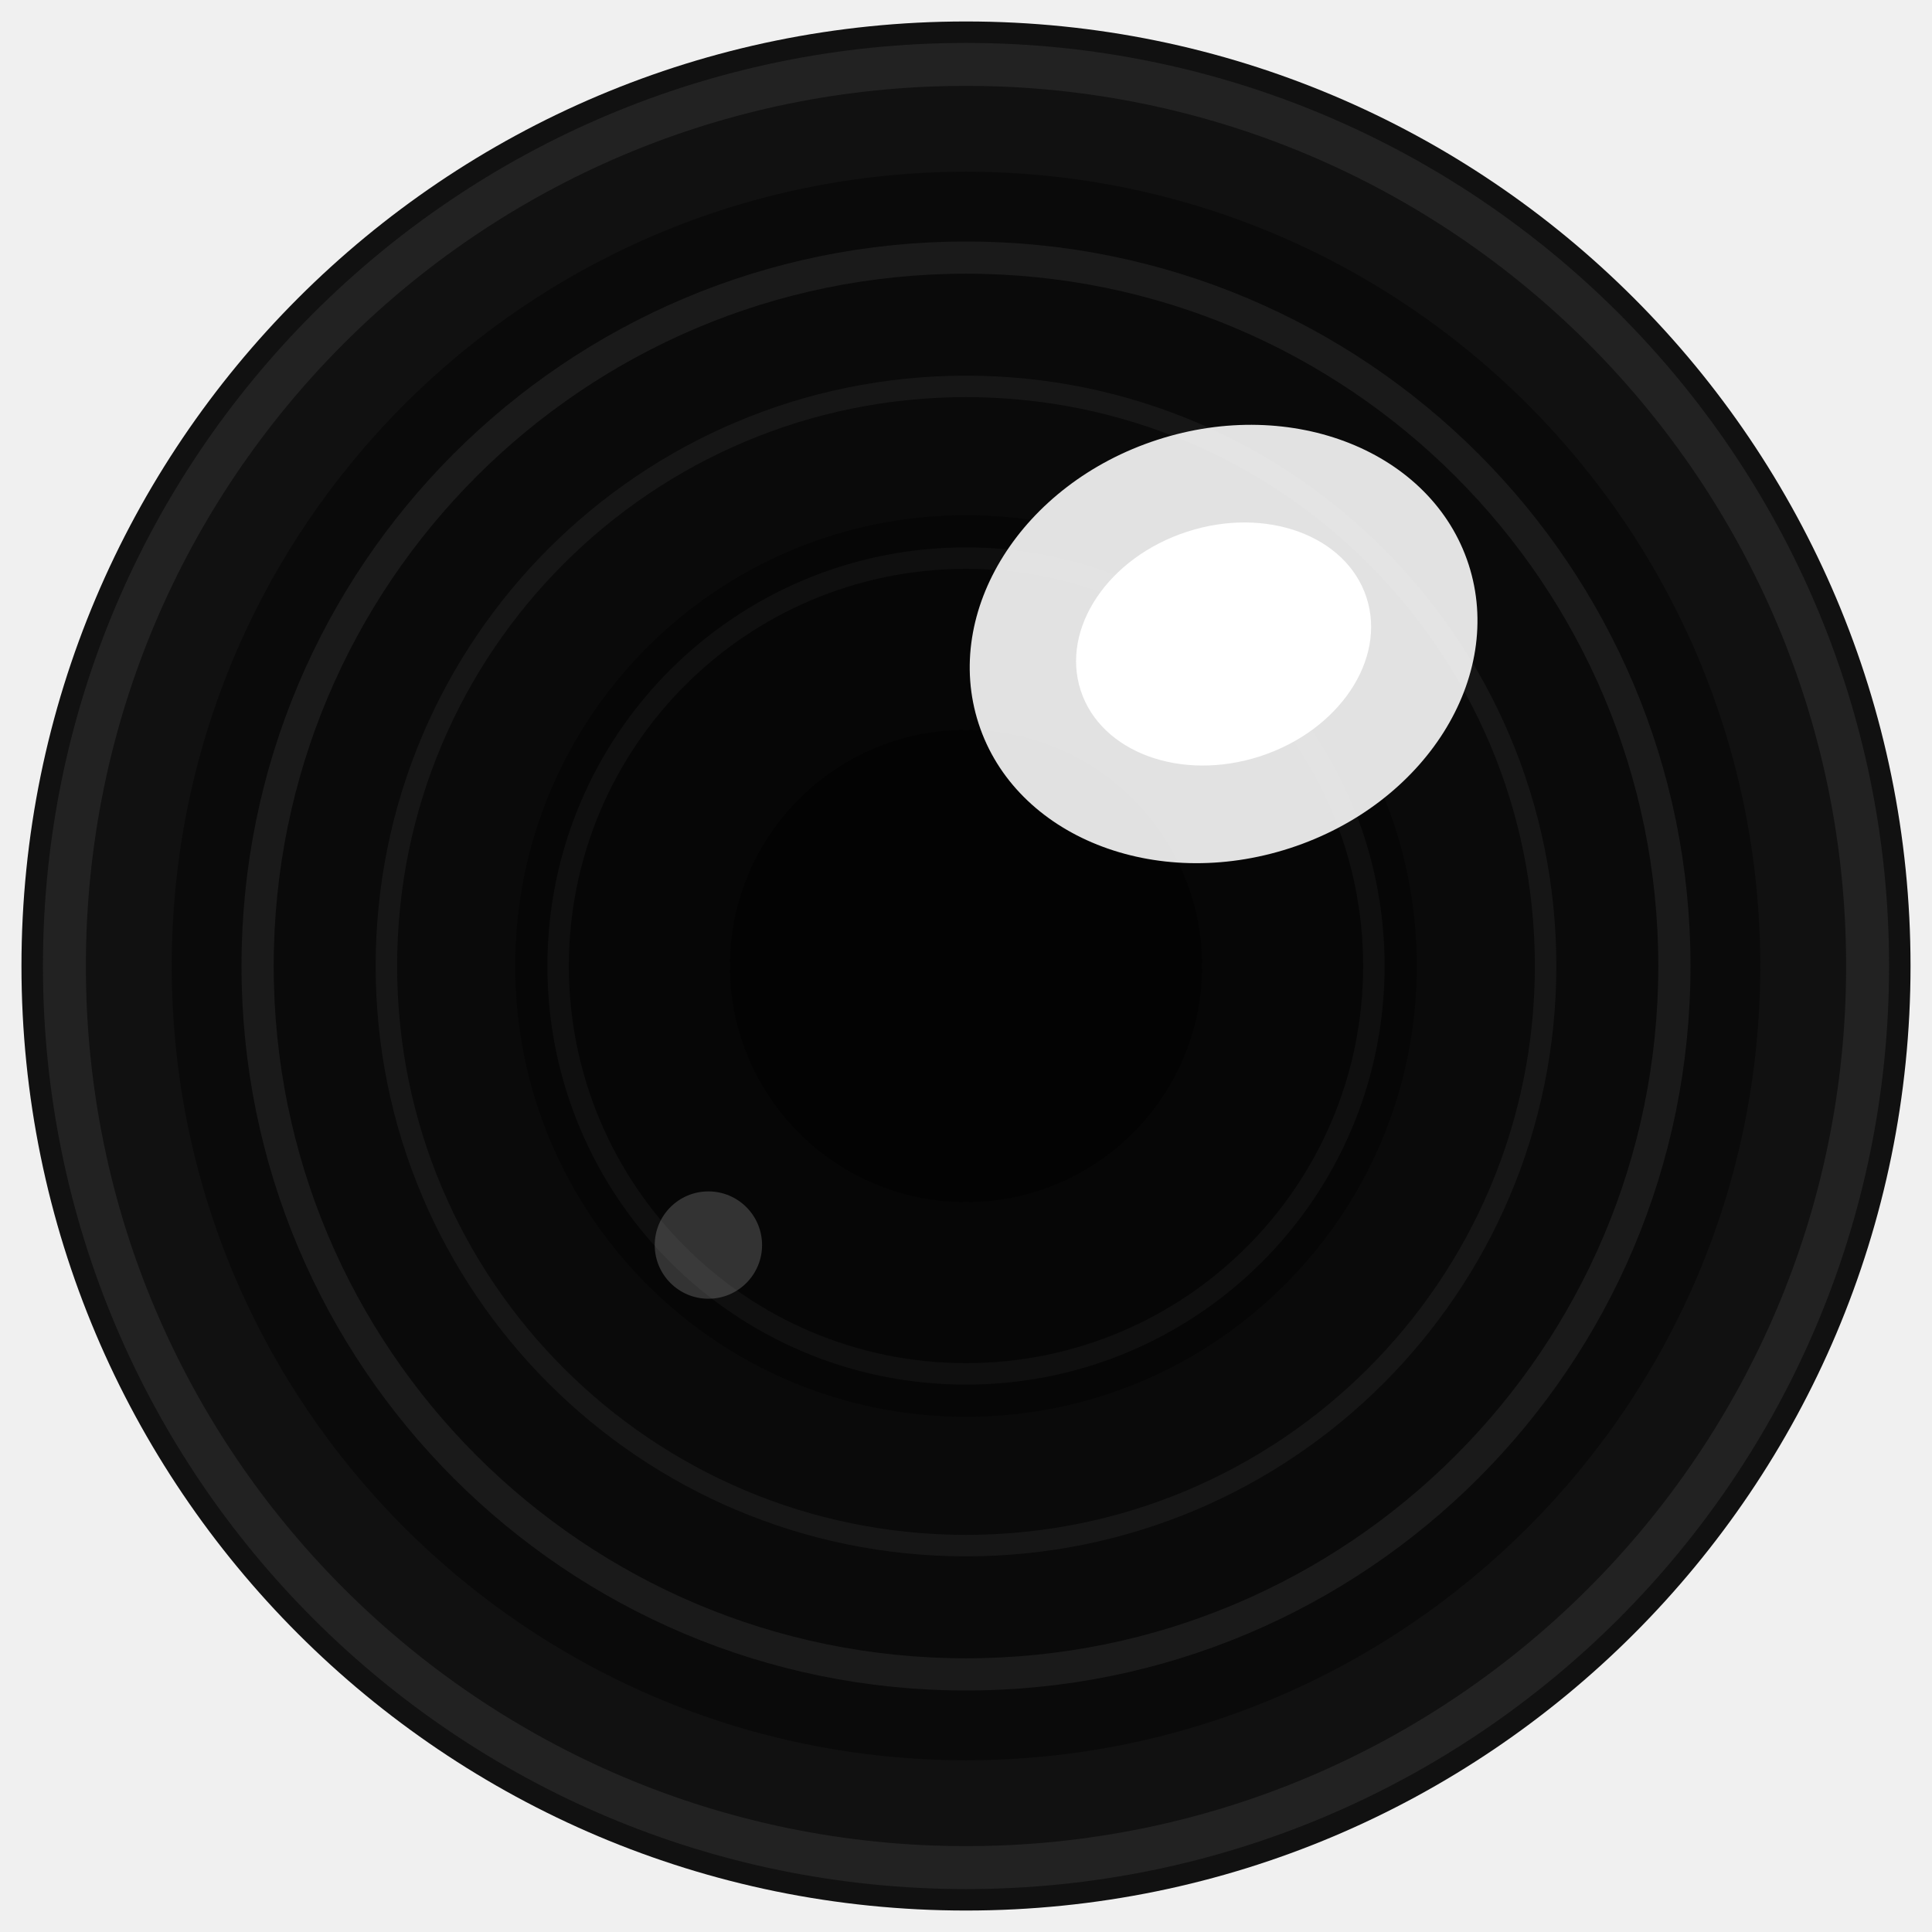
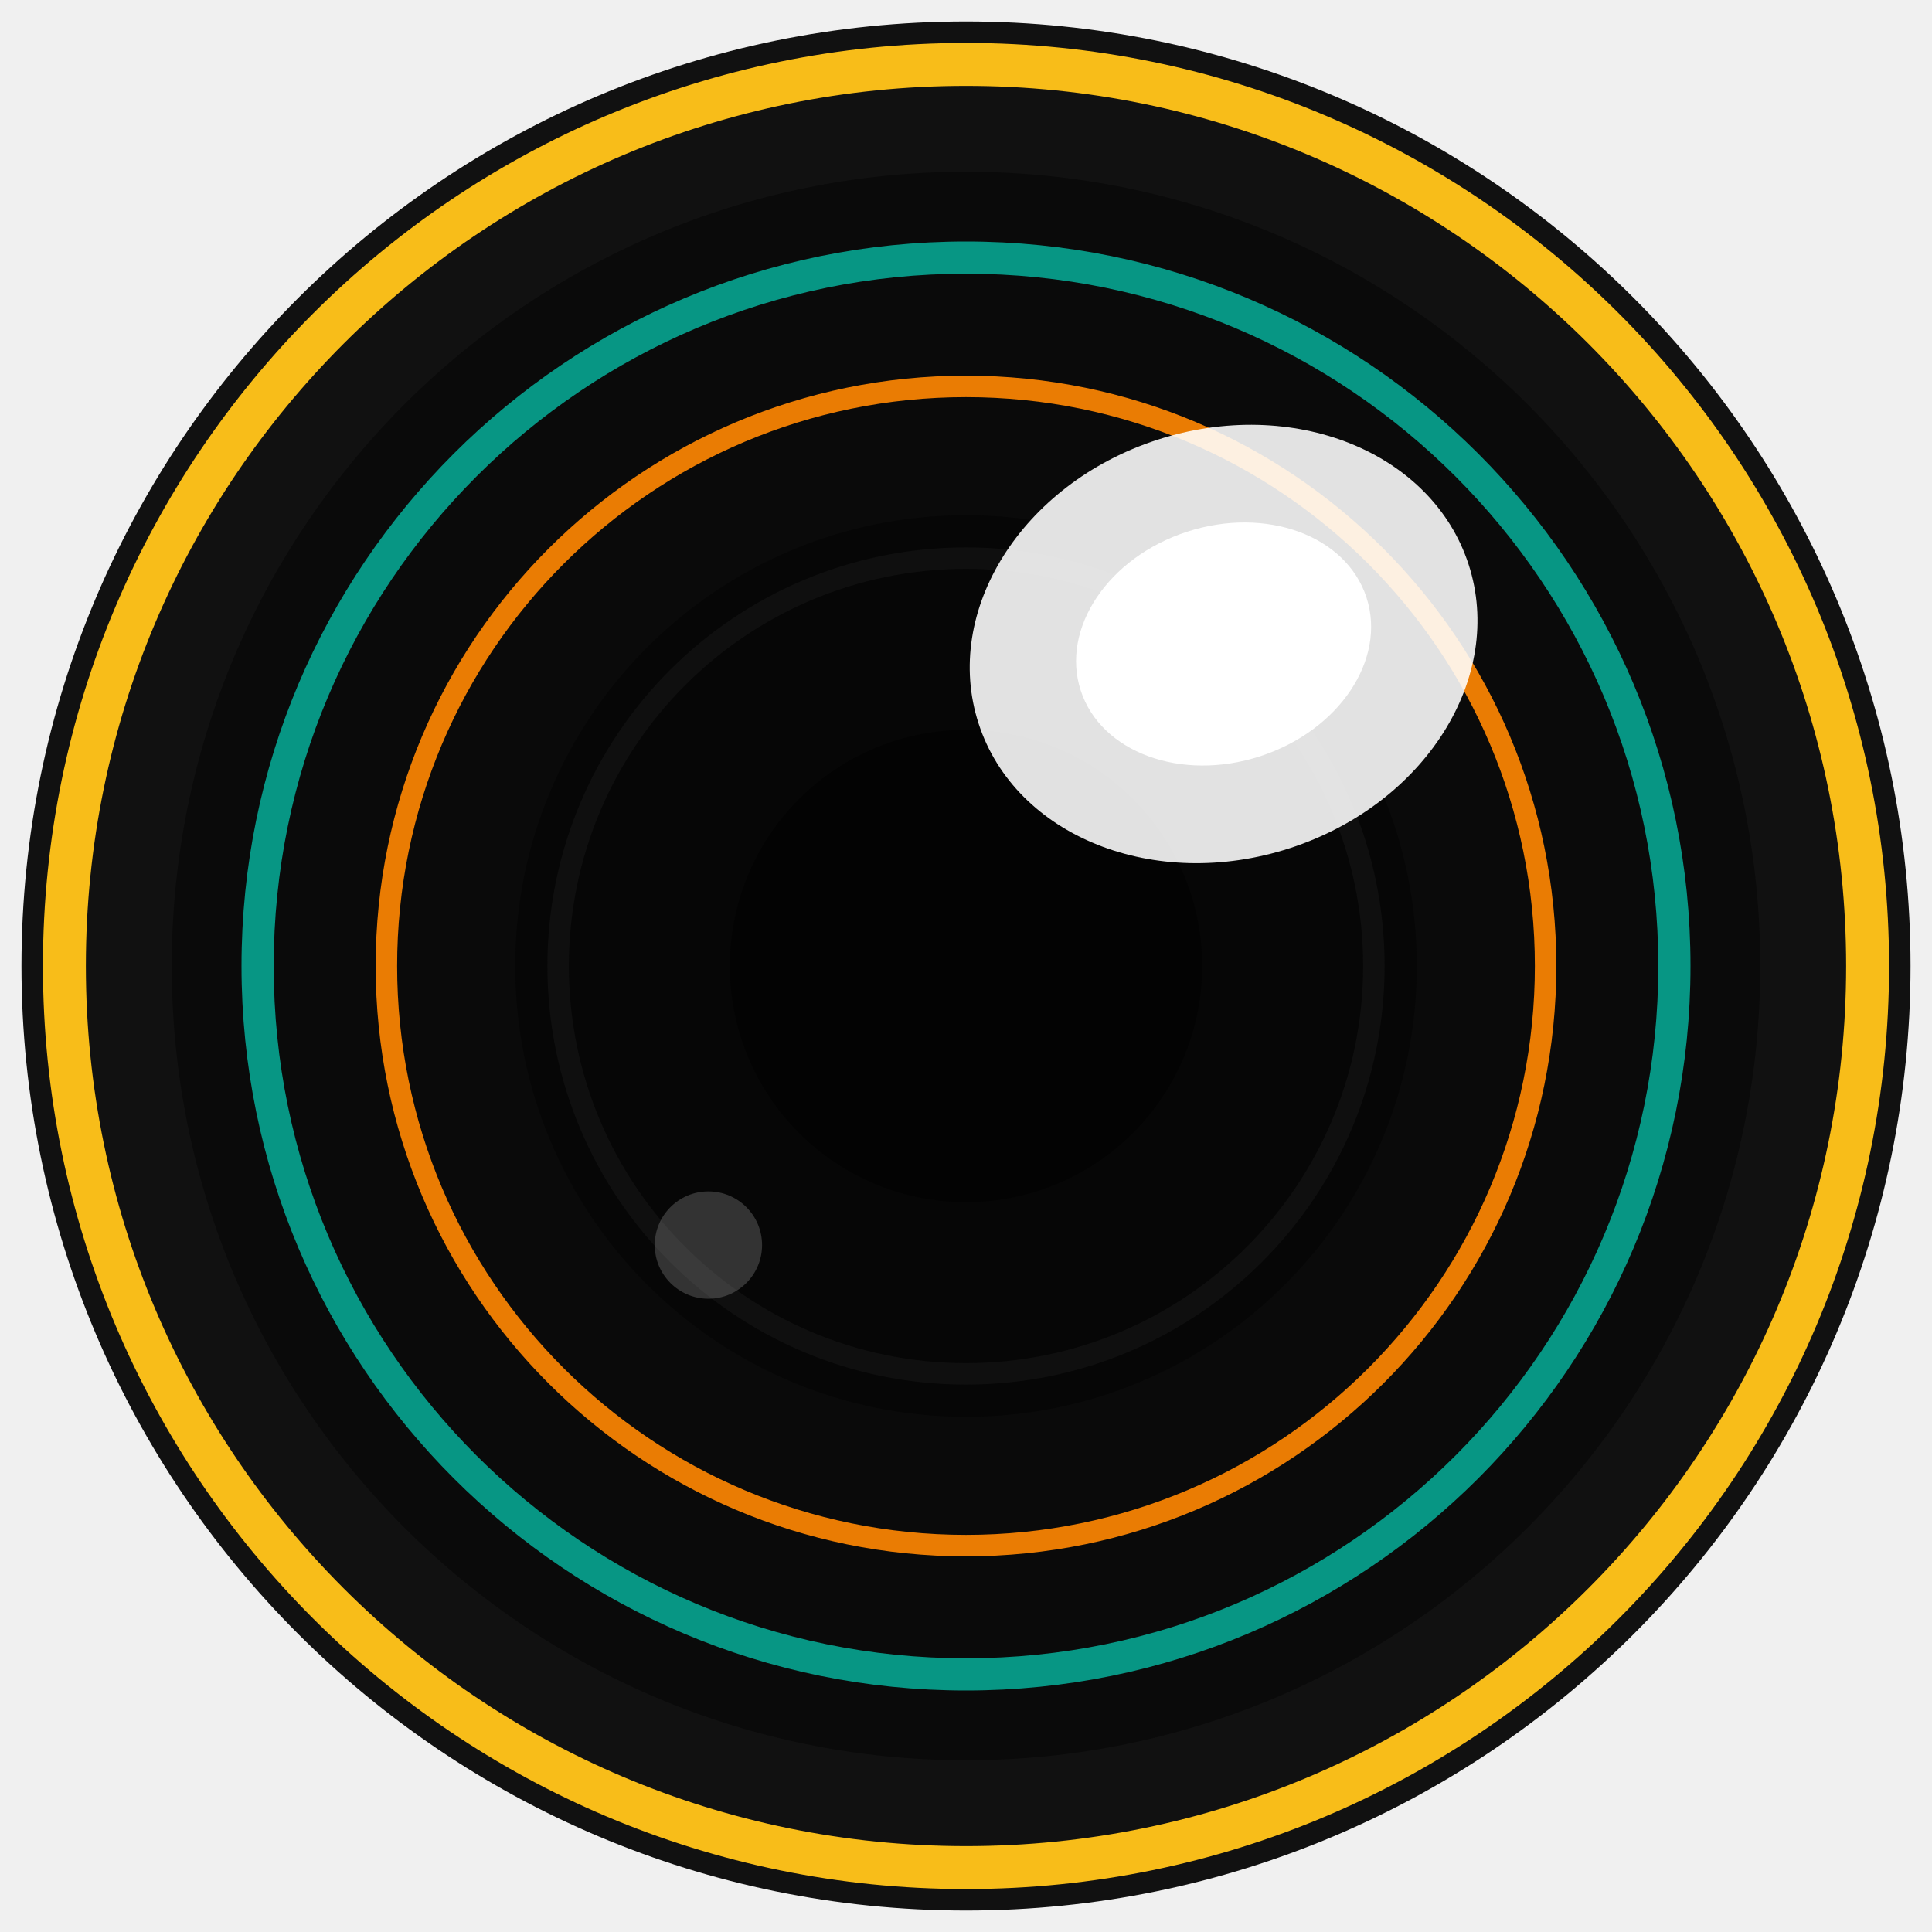
<svg xmlns="http://www.w3.org/2000/svg" viewBox="0 0 90 90">
  <circle cx="45" cy="45" r="44" fill="#111" />
-   <circle cx="45" cy="45" r="42" fill="none" stroke="#222" stroke-width="2" />
+   <circle cx="45" cy="45" r="42" fill="none" stroke="#F8BD19" stroke-width="2" />
  <circle cx="45" cy="45" r="37" fill="#0A0A0A" />
-   <circle cx="45" cy="45" r="33" fill="none" stroke="#1A1A1A" stroke-width="1.5" />
-   <circle cx="45" cy="45" r="27" fill="none" stroke="#161616" stroke-width="1" />
+   <circle cx="45" cy="45" r="33" fill="none" stroke="#079684" stroke-width="1.5" />
+   <circle cx="45" cy="45" r="27" fill="none" stroke="#EA7C03" stroke-width="1" />
  <circle cx="45" cy="45" r="21" fill="#060606" />
  <circle cx="45" cy="45" r="19" fill="none" stroke="#0F0F0F" stroke-width="1" />
  <circle cx="45" cy="45" r="11" fill="#030303" />
  <ellipse cx="57" cy="30" rx="12" ry="10" fill="white" opacity="0.88" transform="rotate(-18 57 30)" />
  <ellipse cx="57" cy="30" rx="7" ry="5.5" fill="white" transform="rotate(-18 57 30)" />
  <circle cx="33" cy="58" r="2.5" fill="white" opacity="0.18" />
</svg>
